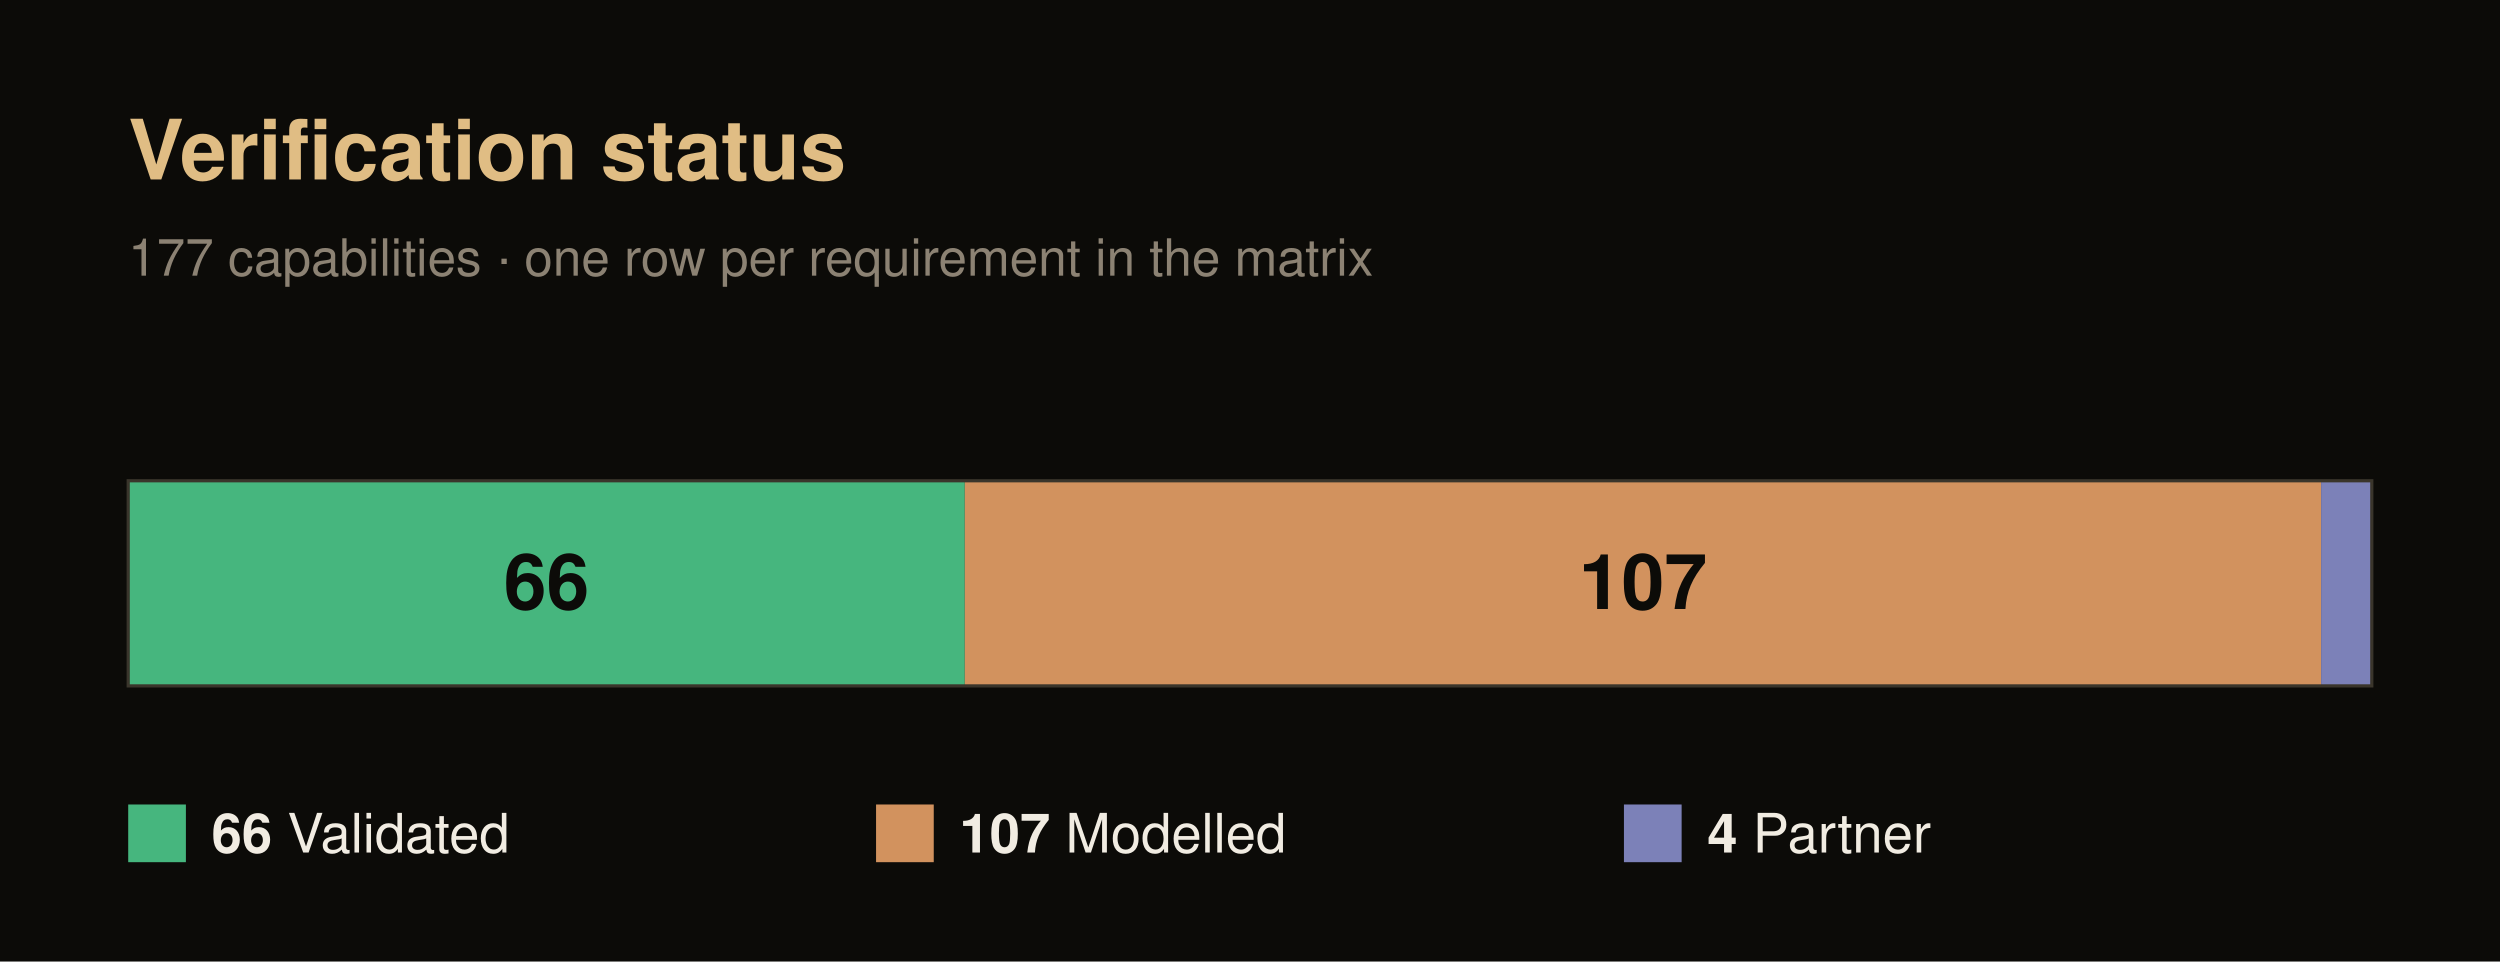
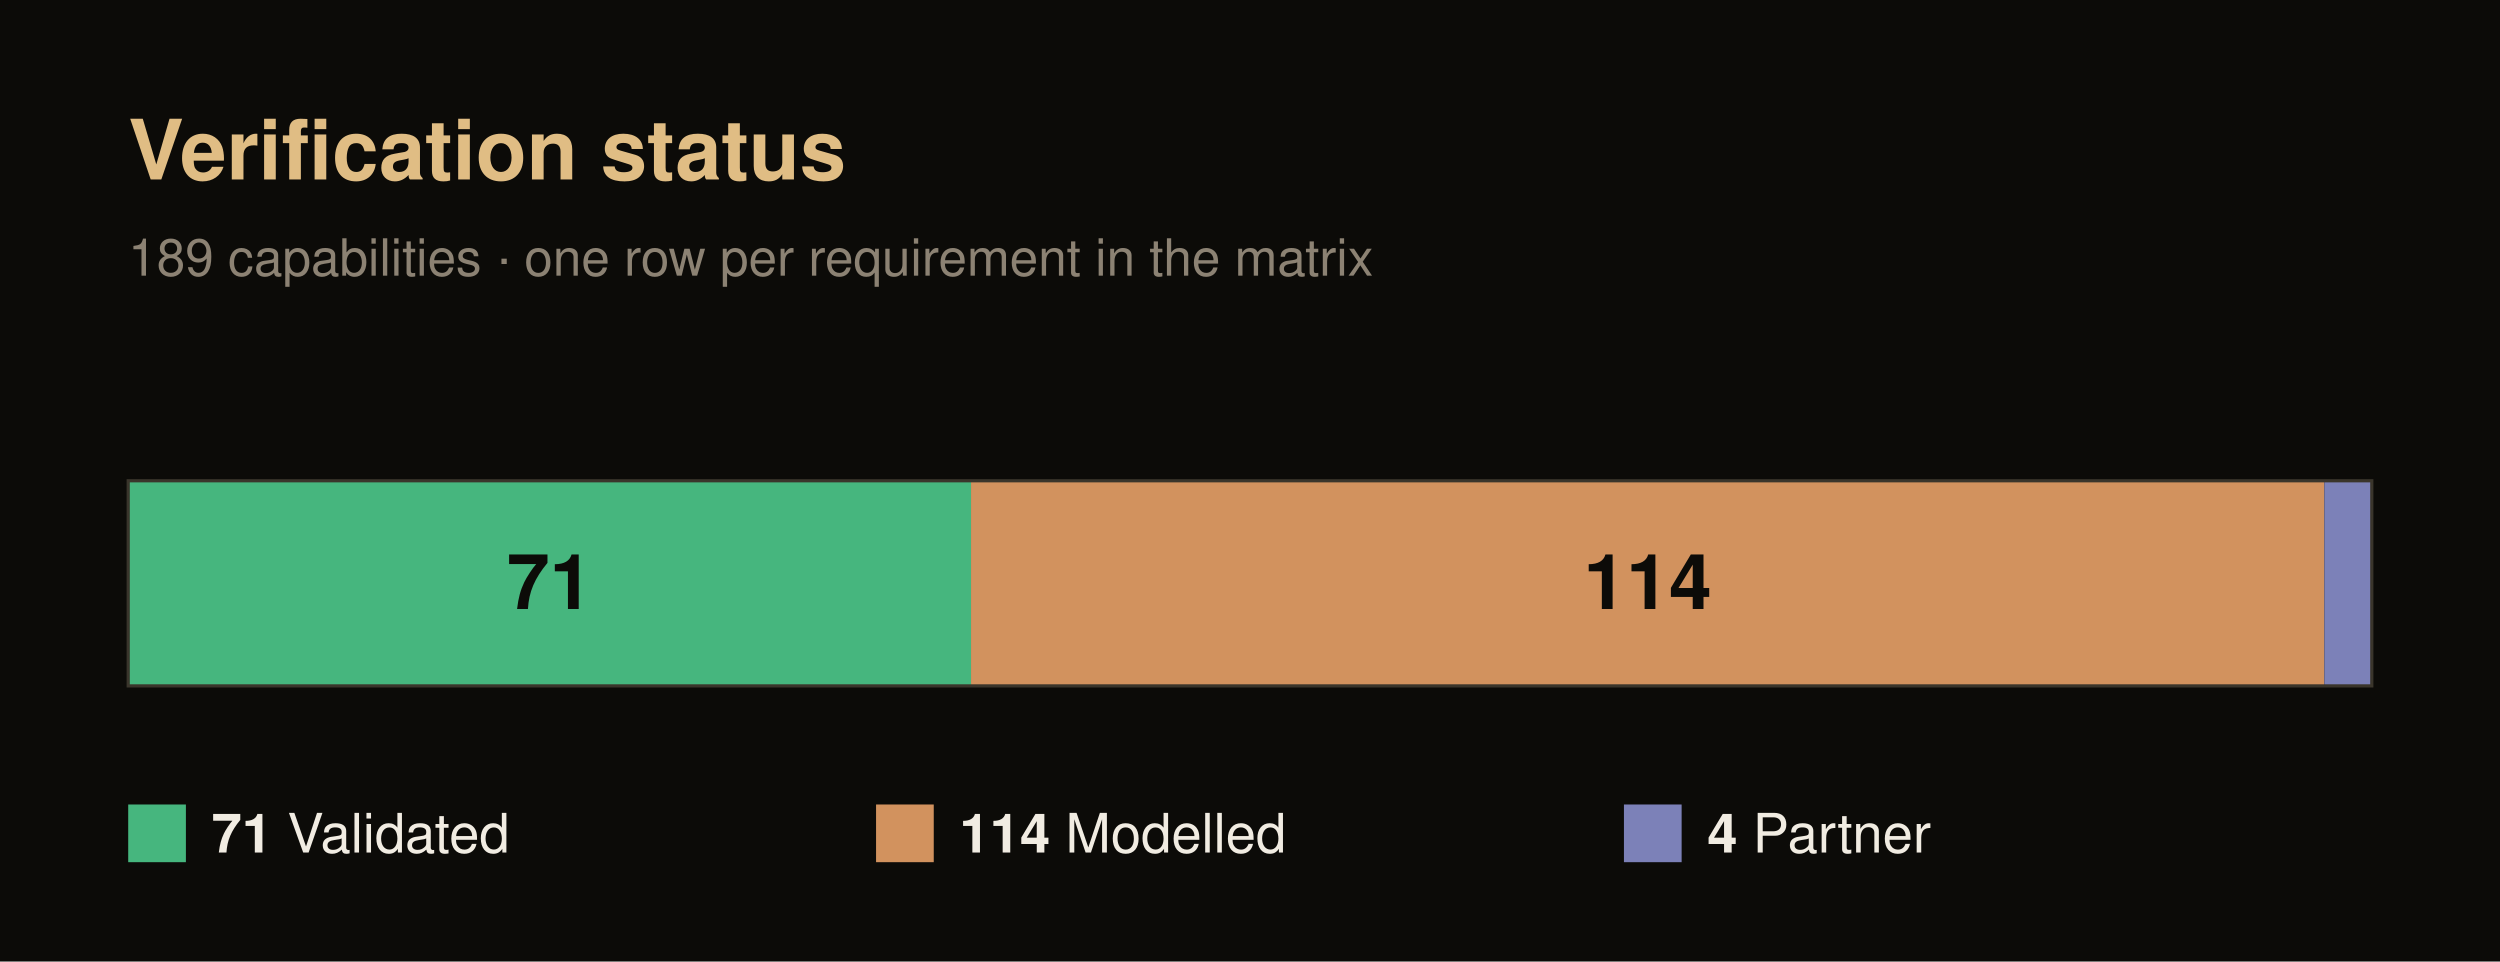
<svg xmlns="http://www.w3.org/2000/svg" width="780" height="300" viewBox="0 0 780 300" font-family="Helvetica, Arial, sans-serif">
  <rect x="0" y="0" width="780" height="300" fill="#0c0b08" />
  <text x="40" y="56" font-size="26" font-weight="700" fill="#e0bd84">Verification status</text>
-   <text x="40" y="86" font-size="16" fill="#8c8273">177 capabilities · one row per requirement in the matrix</text>
-   <rect x="40" y="150" width="261.02" height="64" fill="#46b67e" />
-   <text x="170.51" y="190" font-size="24" font-weight="700" fill="#0c0b08" text-anchor="middle">66</text>
-   <rect x="301.02" y="150" width="423.16" height="64" fill="#d2925e" />
-   <text x="512.6" y="190" font-size="24" font-weight="700" fill="#0c0b08" text-anchor="middle">107</text>
-   <rect x="724.18" y="150" width="15.82" height="64" fill="#7c81b8" />
+   <text x="40" y="86" font-size="16" fill="#8c8273">189 capabilities · one row per requirement in the matrix</text>
+   <rect x="40" y="150" width="262.96" height="64" fill="#46b67e" />
+   <text x="171.48" y="190" font-size="24" font-weight="700" fill="#0c0b08" text-anchor="middle">71</text>
+   <rect x="302.96" y="150" width="422.22" height="64" fill="#d2925e" />
+   <text x="514.07" y="190" font-size="24" font-weight="700" fill="#0c0b08" text-anchor="middle">114</text>
+   <rect x="725.19" y="150" width="14.81" height="64" fill="#7c81b8" />
  <rect x="40" y="150" width="700" height="64" fill="none" stroke="#3a352b" stroke-width="1" />
  <rect x="40" y="251" width="18" height="18" fill="#46b67e" />
  <text x="66" y="266" font-size="17" fill="#f1ece2">
-     <tspan font-weight="700">66</tspan> Validated</text>
+     <tspan font-weight="700">71</tspan> Validated</text>
  <rect x="273.33" y="251" width="18" height="18" fill="#d2925e" />
  <text x="299.33" y="266" font-size="17" fill="#f1ece2">
-     <tspan font-weight="700">107</tspan> Modelled</text>
+     <tspan font-weight="700">114</tspan> Modelled</text>
  <rect x="506.67" y="251" width="18" height="18" fill="#7c81b8" />
  <text x="532.67" y="266" font-size="17" fill="#f1ece2">
    <tspan font-weight="700">4</tspan> Partner</text>
</svg>
